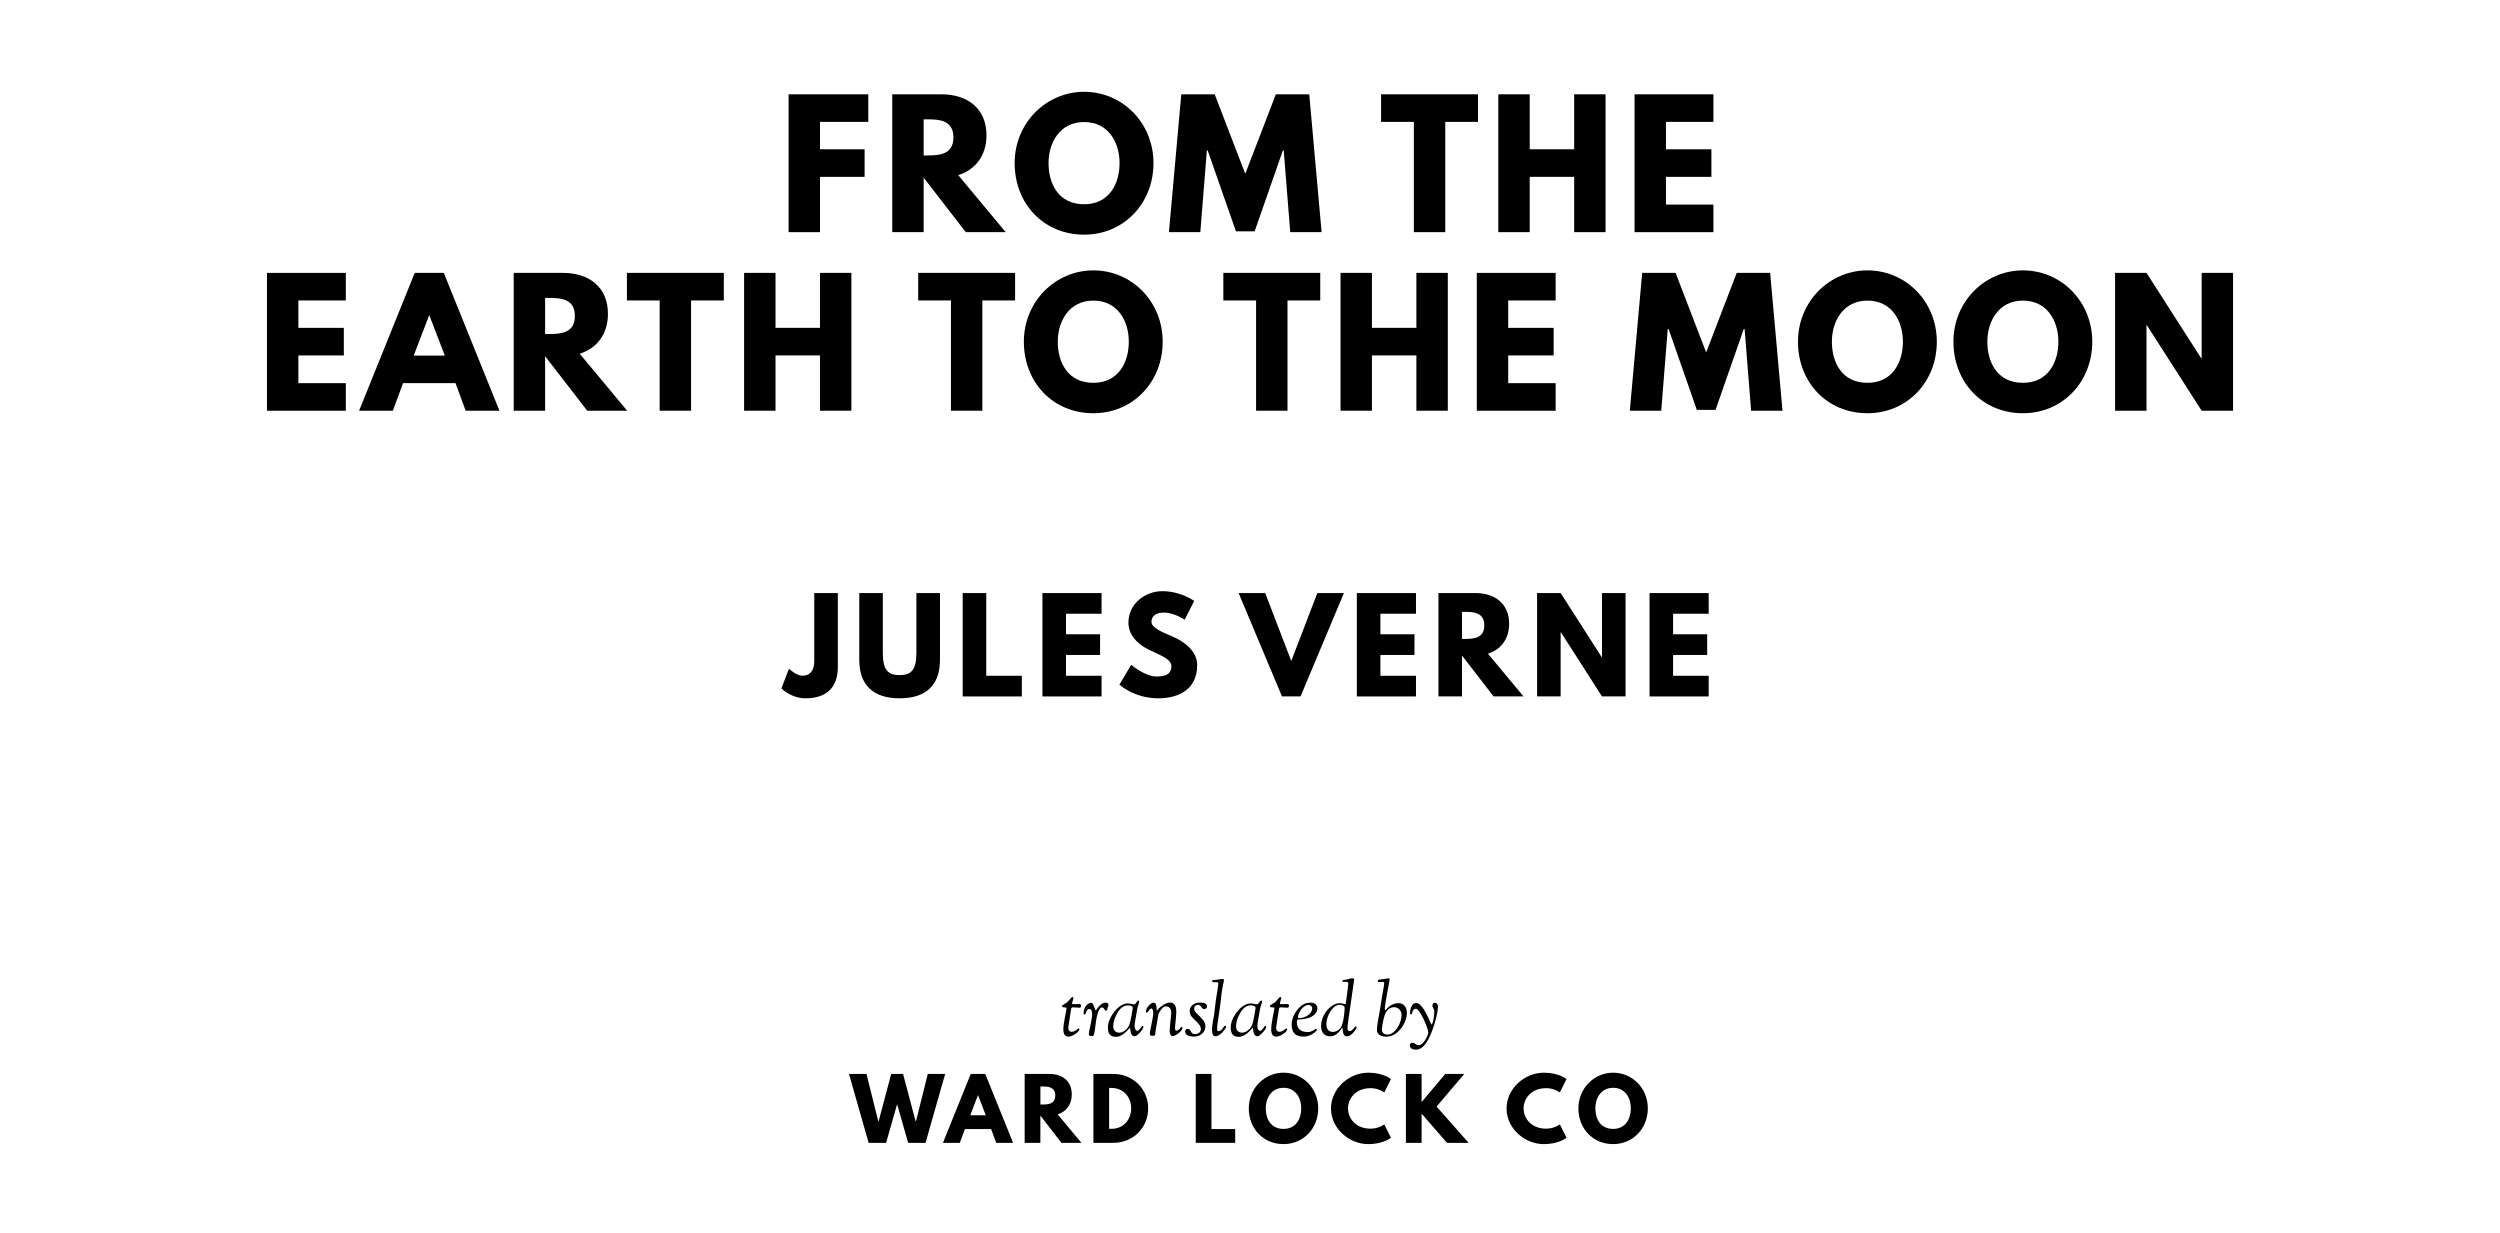
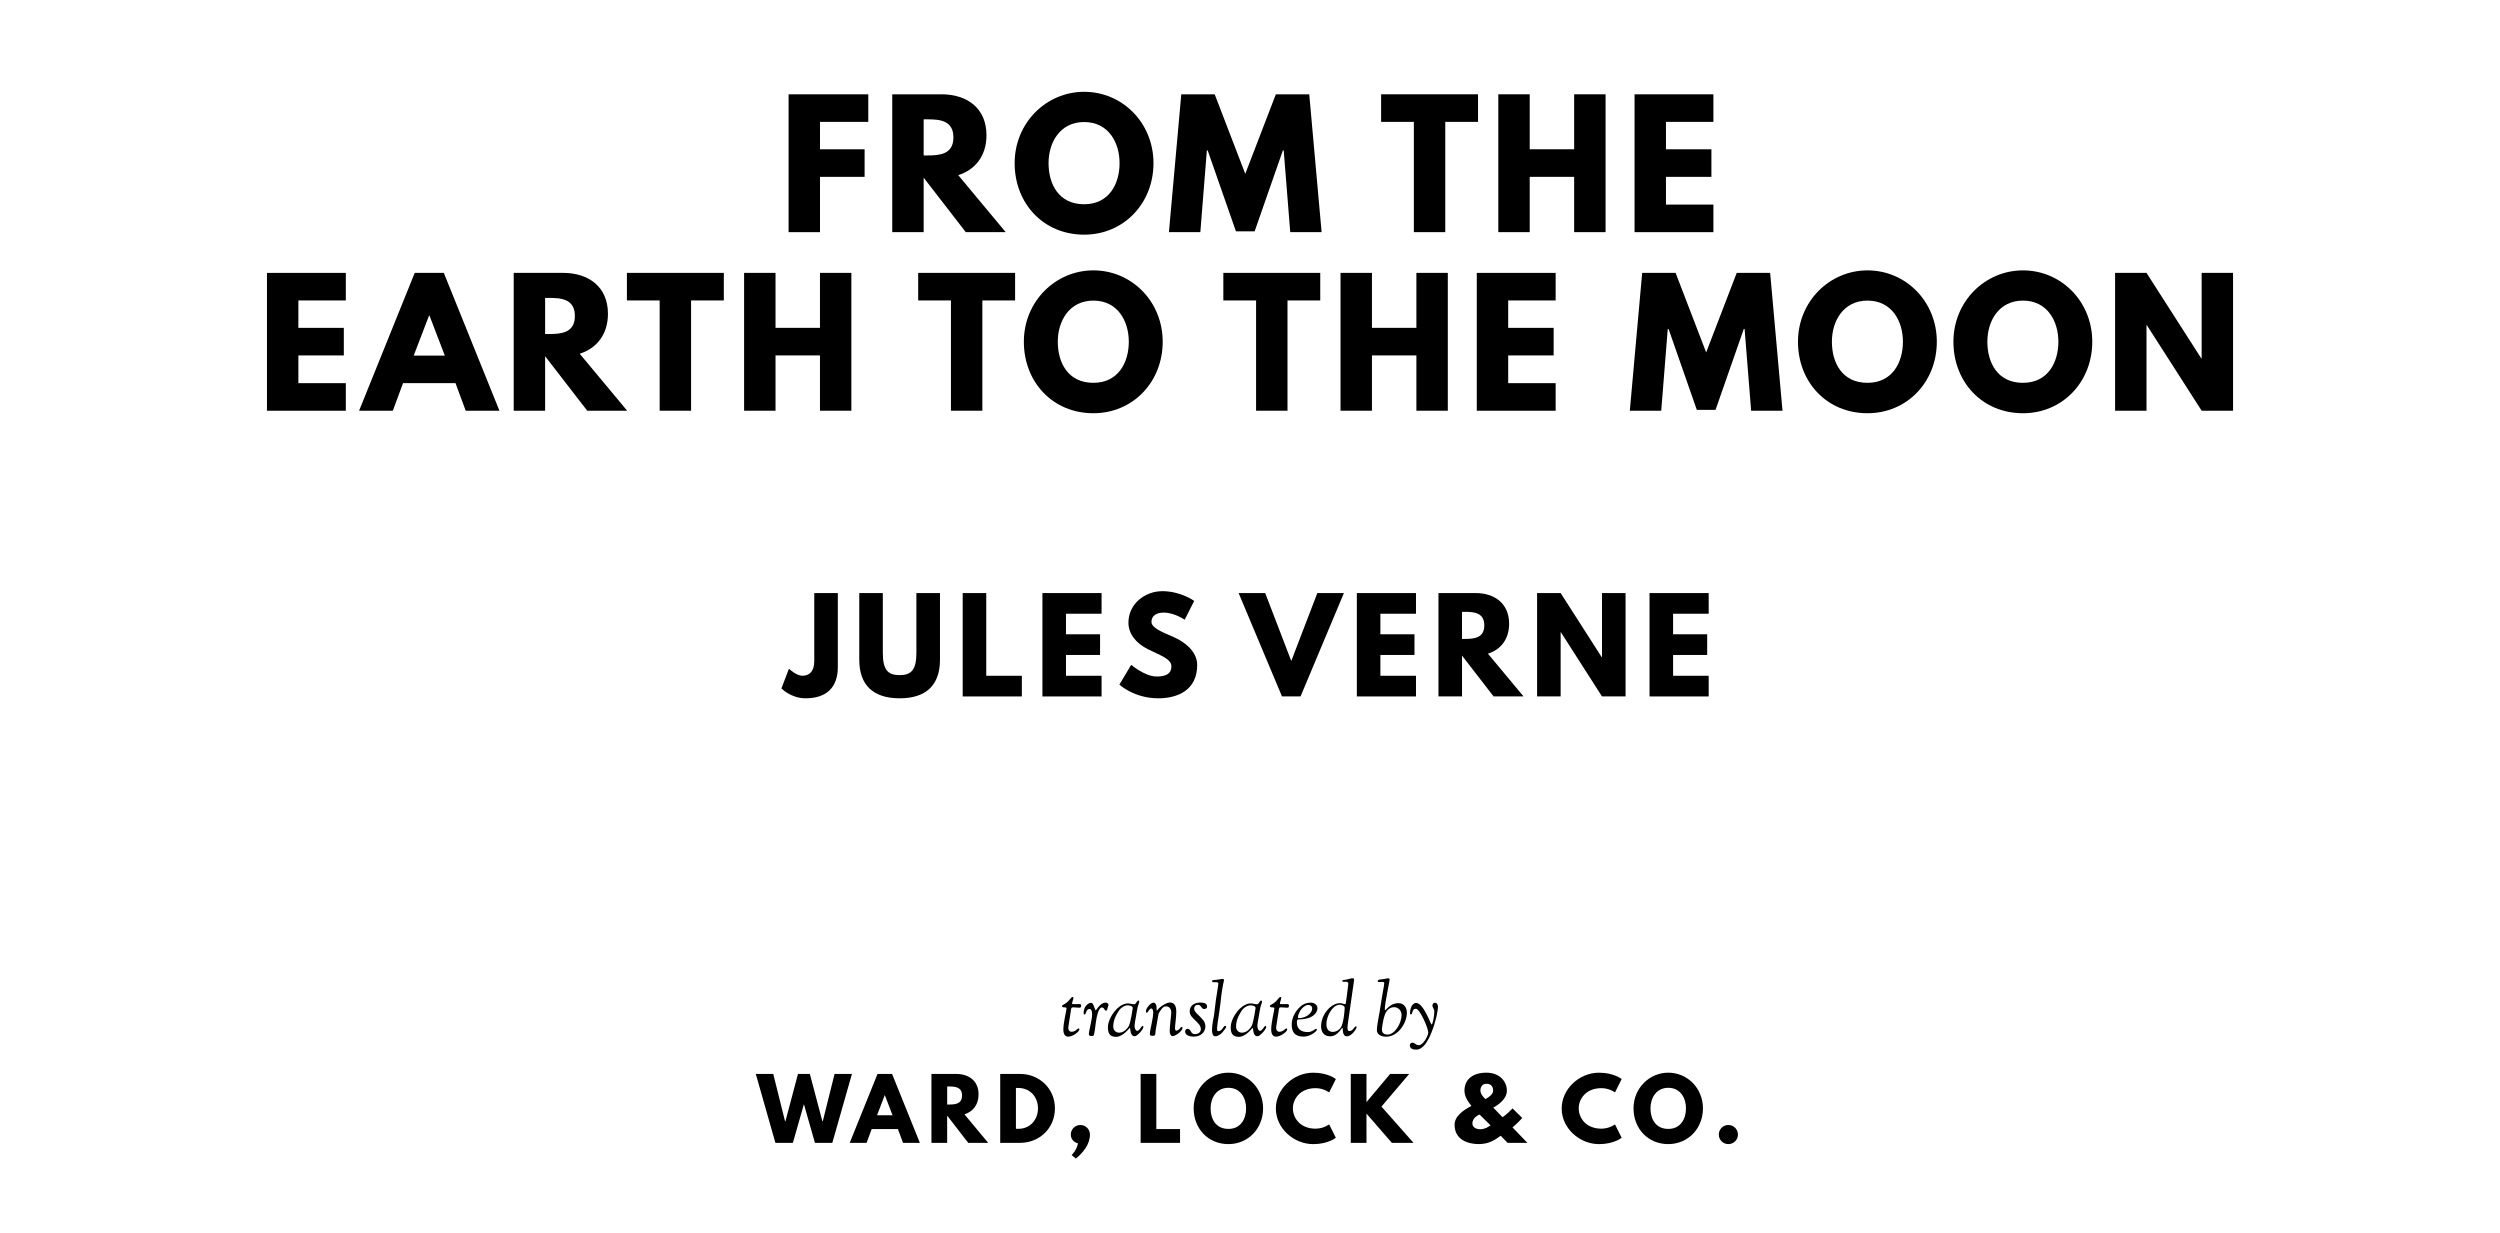
<svg xmlns="http://www.w3.org/2000/svg" version="1.1" viewBox="0 0 1400 690">
  <g aria-label="FROM THE">
    <path d="M486.24,52.81l0.00,15.44l-27.04,0.00l0.00,15.35l24.98,0.00l0.00,15.44l-24.98,0.00l0.00,30.97l-17.59,0.00l0.00-77.19l44.63,0.00z" />
    <path d="M499.66,52.81l27.60,0.00c14.32,0.00,25.17,7.77,25.17,22.92c0.00,11.60-6.36,19.37-15.81,22.36l26.57,31.91l-22.36,0.00l-23.58-30.50l0.00,30.50l-17.59,0.00l0.00-77.19z  M517.25,87.05l2.06,0.00c6.64,0.00,14.60-0.47,14.60-10.11s-7.95-10.11-14.60-10.11l-2.06,0.00l0.00,20.21z" />
    <path d="M568.20,91.36c0.00-22.55,17.68-39.95,38.92-39.95c21.43,0.00,38.83,17.40,38.83,39.95s-16.65,40.05-38.83,40.05c-22.83,0.00-38.92-17.50-38.92-40.05z  M587.19,91.36c0.00,11.51,5.52,23.02,19.93,23.02c14.04,0.00,19.84-11.51,19.84-23.02s-6.18-23.02-19.84-23.02c-13.57,0.00-19.93,11.51-19.93,23.02z" />
    <path d="M722.53,130.00l-3.65-45.75l-0.47,0.00l-15.81,45.29l-10.48,0.00l-15.81-45.29l-0.47,0.00l-3.65,45.75l-17.59,0.00l6.92-77.19l18.71,0.00l17.12,44.54l17.12-44.54l18.71,0.00l6.92,77.19l-17.59,0.00z" />
    <path d="M773.42,68.25l0.00-15.44l54.27,0.00l0.00,15.44l-18.34,0.00l0.00,61.75l-17.59,0.00l0.00-61.75l-18.34,0.00z" />
    <path d="M856.64,99.03l0.00,30.97l-17.59,0.00l0.00-77.19l17.59,0.00l0.00,30.78l24.89,0.00l0.00-30.78l17.59,0.00l0.00,77.19l-17.59,0.00l0.00-30.97l-24.89,0.00z" />
    <path d="M959.51,52.81l0.00,15.44l-26.57,0.00l0.00,15.35l25.45,0.00l0.00,15.44l-25.45,0.00l0.00,15.53l26.57,0.00l0.00,15.44l-44.16,0.00l0.00-77.19l44.16,0.00z" />
  </g>
  <g aria-label="EARTH TO THE MOON">
    <path d="M193.66,152.81l0.00,15.44l-26.57,0.00l0.00,15.35l25.45,0.00l0.00,15.44l-25.45,0.00l0.00,15.53l26.57,0.00l0.00,15.44l-44.16,0.00l0.00-77.19l44.16,0.00z" />
    <path d="M248.53,152.81l31.16,77.19l-18.90,0.00l-5.71-15.44l-29.38,0.00l-5.71,15.44l-18.90,0.00l31.16-77.19l16.28,0.00z  M249.09,199.12l-8.61-22.46l-0.19,0.00l-8.61,22.46l17.40,0.00z" />
    <path d="M287.68,152.81l27.60,0.00c14.32,0.00,25.17,7.77,25.17,22.92c0.00,11.60-6.36,19.37-15.81,22.36l26.57,31.91l-22.36,0.00l-23.58-30.50l0.00,30.50l-17.59,0.00l0.00-77.19z  M305.27,187.05l2.06,0.00c6.64,0.00,14.60-0.47,14.60-10.11s-7.95-10.11-14.60-10.11l-2.06,0.00l0.00,20.21z" />
    <path d="M351.07,168.25l0.00-15.44l54.27,0.00l0.00,15.44l-18.34,0.00l0.00,61.75l-17.59,0.00l0.00-61.75l-18.34,0.00z" />
    <path d="M434.29,199.03l0.00,30.97l-17.59,0.00l0.00-77.19l17.59,0.00l0.00,30.78l24.89,0.00l0.00-30.78l17.59,0.00l0.00,77.19l-17.59,0.00l0.00-30.97l-24.89,0.00z" />
    <path d="M514.19,168.25l0.00-15.44l54.27,0.00l0.00,15.44l-18.34,0.00l0.00,61.75l-17.59,0.00l0.00-61.75l-18.34,0.00z" />
    <path d="M573.36,191.36c0.00-22.55,17.68-39.95,38.92-39.95c21.43,0.00,38.83,17.40,38.83,39.95s-16.65,40.05-38.83,40.05c-22.83,0.00-38.92-17.50-38.92-40.05z  M592.36,191.36c0.00,11.51,5.52,23.02,19.93,23.02c14.04,0.00,19.84-11.51,19.84-23.02s-6.18-23.02-19.84-23.02c-13.57,0.00-19.93,11.51-19.93,23.02z" />
    <path d="M685.07,168.25l0.00-15.44l54.27,0.00l0.00,15.44l-18.34,0.00l0.00,61.75l-17.59,0.00l0.00-61.75l-18.34,0.00z" />
    <path d="M768.29,199.03l0.00,30.97l-17.59,0.00l0.00-77.19l17.59,0.00l0.00,30.78l24.89,0.00l0.00-30.78l17.59,0.00l0.00,77.19l-17.59,0.00l0.00-30.97l-24.89,0.00z" />
    <path d="M871.16,152.81l0.00,15.44l-26.57,0.00l0.00,15.35l25.45,0.00l0.00,15.44l-25.45,0.00l0.00,15.53l26.57,0.00l0.00,15.44l-44.16,0.00l0.00-77.19l44.16,0.00z" />
    <path d="M980.63,230.00l-3.65-45.75l-0.47,0.00l-15.81,45.29l-10.48,0.00l-15.81-45.29l-0.47,0.00l-3.65,45.75l-17.59,0.00l6.92-77.19l18.71,0.00l17.12,44.54l17.12-44.54l18.71,0.00l6.92,77.19l-17.59,0.00z" />
    <path d="M1006.87,191.36c0.00-22.55,17.68-39.95,38.92-39.95c21.43,0.00,38.83,17.40,38.83,39.95s-16.65,40.05-38.83,40.05c-22.83,0.00-38.92-17.50-38.92-40.05z  M1025.86,191.36c0.00,11.51,5.52,23.02,19.93,23.02c14.04,0.00,19.84-11.51,19.84-23.02s-6.18-23.02-19.84-23.02c-13.57,0.00-19.93,11.51-19.93,23.02z" />
    <path d="M1093.92,191.36c0.00-22.55,17.68-39.95,38.92-39.95c21.43,0.00,38.83,17.40,38.83,39.95s-16.65,40.05-38.83,40.05c-22.83,0.00-38.92-17.50-38.92-40.05z  M1112.92,191.36c0.00,11.51,5.52,23.02,19.93,23.02c14.04,0.00,19.84-11.51,19.84-23.02s-6.18-23.02-19.84-23.02c-13.57,0.00-19.93,11.51-19.93,23.02z" />
    <path d="M1202.04,182.09l0.00,47.91l-17.59,0.00l0.00-77.19l17.59,0.00l30.69,47.91l0.19,0.00l0.00-47.91l17.59,0.00l0.00,77.19l-17.59,0.00l-30.69-47.91l-0.19,0.00z" />
  </g>
  <g aria-label="JULES VERNE">
    <path d="M469.18,332.11l0.00,41.54c0.00,11.37-6.46,17.40-18.04,17.40c-8.28,0.00-13.54-5.54-13.54-5.54l4.21-11.02s4.14,3.93,7.51,3.93c3.79,0.00,6.67-2.32,6.67-8.14l0.00-38.18l13.19,0.00z" />
    <path d="M526.39,332.11l0.00,37.33c0.00,14.32-7.86,21.61-22.60,21.61s-22.60-7.30-22.60-21.61l0.00-37.33l13.19,0.00l0.00,33.47c0.00,9.68,2.95,12.49,9.40,12.49s9.40-2.81,9.40-12.49l0.00-33.47l13.19,0.00z" />
    <path d="M552.30,332.11l0.00,46.32l19.93,0.00l0.00,11.58l-33.12,0.00l0.00-57.89l13.19,0.00z" />
    <path d="M616.88,332.11l0.00,11.58l-19.93,0.00l0.00,11.51l19.09,0.00l0.00,11.58l-19.09,0.00l0.00,11.65l19.93,0.00l0.00,11.58l-33.12,0.00l0.00-57.89l33.12,0.00z" />
    <path d="M650.79,331.05c10.53,0.00,17.96,5.47,17.96,5.47l-5.33,10.53s-5.75-4.00-11.72-4.00c-4.49,0.00-6.88,2.04-6.88,5.19c0.00,3.23,5.47,5.54,12.07,8.35c6.46,2.74,13.54,8.21,13.54,15.79c0.00,13.82-10.53,18.67-21.82,18.67c-13.54,0.00-21.75-7.65-21.75-7.65l6.60-11.09s7.72,6.53,14.18,6.53c2.88,0.00,8.35-0.28,8.35-5.68c0.00-4.21-6.18-6.11-13.05-9.54c-6.95-3.44-11.02-8.84-11.02-14.88c0.00-10.81,9.54-17.68,18.88-17.68z" />
    <path d="M717.91,390.00l-24.28-57.89l14.88,0.00l14.60,38.04l14.60-38.04l14.88,0.00l-24.28,57.89l-10.39,0.00z" />
    <path d="M792.95,332.11l0.00,11.58l-19.93,0.00l0.00,11.51l19.09,0.00l0.00,11.58l-19.09,0.00l0.00,11.65l19.93,0.00l0.00,11.58l-33.12,0.00l0.00-57.89l33.12,0.00z" />
    <path d="M805.53,332.11l20.70,0.00c10.74,0.00,18.88,5.82,18.88,17.19c0.00,8.70-4.77,14.53-11.86,16.77l19.93,23.93l-16.77,0.00l-17.68-22.88l0.00,22.88l-13.19,0.00l0.00-57.89z  M818.72,357.79l1.54,0.00c4.98,0.00,10.95-0.35,10.95-7.58s-5.96-7.58-10.95-7.58l-1.54,0.00l0.00,15.16z" />
    <path d="M873.96,354.07l0.00,35.93l-13.19,0.00l0.00-57.89l13.19,0.00l23.02,35.93l0.14,0.00l0.00-35.93l13.19,0.00l0.00,57.89l-13.19,0.00l-23.02-35.93l-0.14,0.00z" />
    <path d="M956.86,332.11l0.00,11.58l-19.93,0.00l0.00,11.51l19.09,0.00l0.00,11.58l-19.09,0.00l0.00,11.65l19.93,0.00l0.00,11.58l-33.12,0.00l0.00-57.89l33.12,0.00z" />
  </g>
  <g aria-label="translated by">
    <path d="M594.73,563.42c0.00-0.85,1.62-0.81,3.49-2.76c1.70-1.79,1.79-2.34,2.47-2.34c0.21,0.00,0.43,0.13,0.43,0.51c0.00,0.55-0.77,2.55-0.77,3.19c0.00,0.26,0.09,0.30,1.49,0.30c1.66,0.00,2.00-0.04,2.47-0.04c0.89,0.00,1.11,0.30,1.11,0.81c0.00,0.98-0.26,1.23-1.02,1.23c-0.68,0.00-2.51-0.21-3.44-0.21c-1.23,0.00-1.11,0.77-1.36,2.51c-0.38,2.64-1.36,8.16-1.36,8.84c0.00,2.25,1.57,2.34,1.74,2.34c2.34,0.00,3.32-1.87,4.00-1.87c0.13,0.00,0.47,0.00,0.47,0.60c0.00,1.11-3.61,4.00-6.25,4.00c-1.15,0.00-2.72-0.68-2.72-4.00c0.00-3.91,1.79-10.80,1.79-11.94c0.00-0.89-2.51,0.04-2.51-1.15z" />
    <path d="M606.84,567.42c0.00-4.85,3.61-5.87,4.00-5.87c0.89,0.00,1.32,0.81,1.57,1.49c1.06,2.76,1.11,2.81,1.19,2.81c0.30,0.00,2.42-4.38,5.57-4.38c1.11,0.00,1.57,0.72,1.57,1.32c0.00,0.55-0.34,1.11-0.47,1.57c-0.09,0.30-0.17,1.62-0.94,1.62c-0.94,0.00-0.77-1.79-2.30-1.79c-1.91,0.00-2.98,5.57-3.19,7.35l-0.21,1.40c-0.94,7.23-0.85,7.23-2.38,7.23l-0.21,0.00c-0.43,0.00-1.28-0.09-1.28-1.11c0.00-1.70,1.83-7.95,1.83-11.14c0.00-2.13-0.68-2.89-1.45-2.89c-1.74,0.00-2.08,2.55-2.34,2.85c-0.13,0.13-0.26,0.26-0.47,0.26c-0.17,0.00-0.51-0.13-0.51-0.72z" />
    <path d="M620.45,575.15c0.00-2.38,1.06-4.80,2.38-6.93c1.53-2.42,3.49-4.46,5.74-5.53c1.15-0.55,2.00-0.77,3.10-0.77c1.32,0.00,2.21,0.47,3.61,0.47c0.85,0.00,1.36-2.08,2.21-2.08c0.26,0.00,0.47,0.17,0.47,0.64c0.00,0.68-0.55,1.70-0.85,2.93c-0.38,1.57-0.64,3.53-0.98,5.44c-0.34,1.87-0.77,3.83-0.77,5.44c0.00,1.11,0.64,2.51,1.45,2.51c1.40,0.00,2.30-2.76,3.10-2.76c0.34,0.00,0.38,0.30,0.38,0.47c0.00,0.43-0.21,1.06-0.77,1.83c-1.06,1.53-2.98,3.49-4.12,3.49c-2.72,0.00-2.34-4.76-2.64-4.76c-0.21,0.00-3.74,5.10-7.78,5.10s-4.55-2.72-4.55-5.48z  M623.42,574.90c0.00,2.13,1.53,3.40,3.32,3.40c3.06,0.00,5.06-3.06,5.44-3.83c1.02-2.04,2.17-9.86,2.17-9.99c0.00-1.19-1.91-1.49-2.81-1.49c-1.74,0.00-4.00,1.28-5.27,3.44c-1.23,2.04-2.25,3.95-2.64,6.16c-0.13,0.77-0.21,1.53-0.21,2.30z" />
    <path d="M641.70,566.35c0.00-1.66,2.55-4.85,4.17-4.85c2.47,0.00,1.57,4.46,1.96,4.46c0.26,0.00,0.55-0.94,2.13-2.13c1.15-0.89,3.40-2.42,5.19-2.42c2.98,0.00,3.57,2.64,3.57,5.31c0.00,2.98-0.72,7.48-0.72,8.93c0.00,1.19,0.34,1.53,0.81,1.53c0.72,0.00,1.70-0.94,1.70-0.94c0.51-0.64,0.68-1.15,1.32-1.15c0.30,0.00,0.38,0.26,0.38,0.51c0.00,1.66-3.74,4.63-5.61,4.63c-0.85,0.00-1.57-1.19-1.57-2.68c0.00-3.23,0.89-8.93,0.89-10.50c0.00-0.68-0.21-3.49-2.98-3.49c-0.98,0.00-1.79,0.47-2.76,1.87c-1.83,2.59-1.32,2.21-2.34,7.69c-1.06,5.74-0.77,5.23-0.85,5.82c-0.13,0.94-0.47,1.11-1.57,1.11c-1.15,0.00-1.49-0.09-1.49-1.32c0.00-1.79,1.87-8.37,1.87-11.65c0.00-1.49-0.55-2.34-0.98-2.34c-1.32,0.00-1.79,2.38-2.72,2.38c-0.30,0.00-0.38-0.34-0.38-0.81z" />
    <path d="M663.68,577.70c0.00-1.32,0.85-1.53,1.36-1.53c2.17,0.00,1.45,2.93,4.04,2.93c3.10,0.00,3.40-2.21,3.40-2.72c0.00-2.00-1.40-3.23-2.93-4.76c-1.70-1.74-3.32-2.85-3.32-5.40c0.00-2.85,2.47-4.80,5.78-4.80c2.30,0.00,3.95,0.55,3.95,2.21c0.00,1.32-1.40,1.45-1.62,1.45c-1.53,0.00-1.70-2.38-3.36-2.38c-1.62,0.00-2.25,0.98-2.25,2.25c0.00,1.62,2.34,3.36,3.36,4.46c1.32,1.49,2.93,2.68,2.93,5.53c0.00,1.53-1.19,5.57-6.63,5.57c-1.66,0.00-4.72-0.55-4.72-2.81z" />
    <path d="M678.72,576.34c0.00-2.42,1.11-7.44,1.19-8.12c0.38-2.68,0.60-5.70,1.02-8.42c0.72-4.59,1.36-8.42,1.36-8.93s-0.43-0.85-1.06-0.85s-0.72,0.04-1.23,0.04c-0.85,0.00-1.23-0.13-1.23-0.60c0.00-0.21,0.09-0.55,0.64-0.60c3.10-0.21,4.04-0.64,5.14-0.64c0.68,0.00,0.89,0.26,0.89,0.68c0.00,0.60-0.30,1.15-0.43,1.96c-1.57,8.25-0.85,6.67-2.21,15.81c-0.72,5.02-1.23,7.69-1.23,9.14s0.13,1.66,0.68,1.66c2.34,0.00,2.76-3.02,3.87-3.02c0.30,0.00,0.51,0.26,0.51,0.68s-1.11,1.87-2.13,3.06c-1.11,1.28-2.89,2.13-3.70,2.13c-0.85,0.00-2.08,0.00-2.08-4.00z" />
    <path d="M689.22,575.15c0.00-2.38,1.06-4.80,2.38-6.93c1.53-2.42,3.49-4.46,5.74-5.53c1.15-0.55,2.00-0.77,3.10-0.77c1.32,0.00,2.21,0.47,3.61,0.47c0.85,0.00,1.36-2.08,2.21-2.08c0.26,0.00,0.47,0.17,0.47,0.64c0.00,0.68-0.55,1.70-0.85,2.93c-0.38,1.57-0.64,3.53-0.98,5.44c-0.34,1.87-0.77,3.83-0.77,5.44c0.00,1.11,0.64,2.51,1.45,2.51c1.40,0.00,2.30-2.76,3.10-2.76c0.34,0.00,0.38,0.30,0.38,0.47c0.00,0.43-0.21,1.06-0.77,1.83c-1.06,1.53-2.98,3.49-4.12,3.49c-2.72,0.00-2.34-4.76-2.64-4.76c-0.21,0.00-3.74,5.10-7.78,5.10s-4.55-2.72-4.55-5.48z  M692.20,574.90c0.00,2.13,1.53,3.40,3.32,3.40c3.06,0.00,5.06-3.06,5.44-3.83c1.02-2.04,2.17-9.86,2.17-9.99c0.00-1.19-1.91-1.49-2.81-1.49c-1.74,0.00-4.00,1.28-5.27,3.44c-1.23,2.04-2.25,3.95-2.64,6.16c-0.13,0.77-0.21,1.53-0.21,2.30z" />
    <path d="M711.12,563.42c0.00-0.85,1.62-0.81,3.49-2.76c1.70-1.79,1.79-2.34,2.47-2.34c0.21,0.00,0.43,0.13,0.43,0.51c0.00,0.55-0.77,2.55-0.77,3.19c0.00,0.26,0.09,0.30,1.49,0.30c1.66,0.00,2.00-0.04,2.47-0.04c0.89,0.00,1.11,0.30,1.11,0.81c0.00,0.98-0.26,1.23-1.02,1.23c-0.68,0.00-2.51-0.21-3.44-0.21c-1.23,0.00-1.11,0.77-1.36,2.51c-0.38,2.64-1.36,8.16-1.36,8.84c0.00,2.25,1.57,2.34,1.74,2.34c2.34,0.00,3.32-1.87,4.00-1.87c0.13,0.00,0.47,0.00,0.47,0.60c0.00,1.11-3.61,4.00-6.25,4.00c-1.15,0.00-2.72-0.68-2.72-4.00c0.00-3.91,1.79-10.80,1.79-11.94c0.00-0.89-2.51,0.04-2.51-1.15z" />
    <path d="M723.36,573.75c0.00-3.66,1.87-7.31,4.80-10.03c1.57-1.49,3.53-2.25,5.91-2.25c2.00,0.00,3.70,1.28,3.70,3.15c0.00,3.06-3.32,4.80-4.12,5.14c-0.38,0.17-2.68,1.11-6.67,1.15c-0.60,0.00-0.72,0.64-0.72,1.74c0.00,3.19,1.91,5.31,6.12,5.31c2.42,0.00,4.12-1.83,4.59-1.83c0.34,0.00,0.51,0.17,0.51,0.43c0.00,0.98-3.70,3.95-7.40,3.95c-5.40,0.00-6.72-2.98-6.72-6.76z  M726.84,569.33c0.00,0.30,0.09,0.85,0.38,0.85c4.12,0.00,7.61-2.76,7.61-5.44c0.00-1.62-1.53-2.00-2.25-2.00c-1.06,0.00-2.38,0.85-3.49,2.00c-1.28,1.32-2.25,4.04-2.25,4.59z" />
    <path d="M739.81,574.69c0.00-6.59,5.53-12.92,10.58-12.92c1.11,0.00,1.96,0.55,3.15,0.55c0.13,0.00,1.53-11.18,1.53-11.48c0.00-0.64-0.60-1.06-1.23-1.06c-0.47,0.00-1.45,0.04-1.49,0.04c-0.43,0.00-0.68-0.17-0.68-0.47c0.00-0.72,1.49-0.55,2.68-0.85c2.38-0.60,2.13-0.68,3.27-0.68c0.38,0.00,0.68,0.34,0.68,0.72c0.00,1.11-0.43,2.47-2.81,19.85c-0.47,3.23-0.89,5.91-0.89,7.18c0.00,0.94,0.13,1.83,1.11,1.83c1.87,0.00,2.85-2.64,3.53-2.64c0.34,0.00,0.47,0.21,0.47,0.38c0.00,0.89-2.68,5.19-5.44,5.19c-2.98,0.00-2.00-4.76-2.59-4.76c-0.38,0.00-2.55,4.76-6.76,4.76c-3.61,0.00-5.10-2.47-5.10-5.65z  M742.78,573.50c0.00,2.47,1.02,4.38,3.61,4.38c1.53,0.00,3.19-0.81,4.29-2.21c1.70-2.13,2.34-9.61,2.34-11.31c0.00-1.15-1.70-1.70-2.85-1.70c-3.91,0.00-7.40,6.38-7.40,10.84z" />
    <path d="M771.05,576.98c0.00-2.72,0.98-7.14,1.57-10.58c0.77-4.42,1.28-8.54,1.91-11.69c0.38-1.83,0.64-3.32,0.64-4.34c0.00-0.21-0.21-0.51-1.06-0.51c-0.64,0.00-1.11,0.09-1.74,0.09c-0.47,0.00-0.81,0.00-0.81-0.60c0.00-0.85,1.19-0.81,3.15-1.06c1.66-0.21,2.42-0.47,2.68-0.47c0.47,0.00,0.81,0.30,0.81,0.77c0.00,0.77-2.72,13.43-2.72,16.49c0.00,0.30,0.13,0.64,0.21,0.64c0.60,0.00,2.59-3.95,7.48-3.95c3.19,0.00,4.68,2.64,4.68,5.40c0.00,5.78-5.02,13.39-11.60,13.39c-2.51,0.00-5.19-1.11-5.19-3.57z  M773.86,576.47c0.00,1.45,0.64,2.89,3.27,2.89c3.83,0.00,7.74-6.12,7.74-11.01c0.00-2.38-1.83-4.34-4.17-4.34c-1.02,0.00-3.78,0.43-5.14,4.12c-1.23,3.36-1.70,7.91-1.70,8.33z" />
    <path d="M789.50,585.31c0.00-0.72,0.64-1.40,1.36-1.40c1.70,0.00,1.74,1.40,3.70,1.40c2.47,0.00,5.27-5.44,5.27-7.06c0.00-2.38-4.68-13.35-6.93-13.35c-2.47,0.00-1.57,3.19-2.85,3.19c-0.26,0.00-0.43-0.21-0.43-0.94c0.00-1.79,0.85-5.48,3.44-5.48c4.12,0.00,8.16,12.07,8.63,12.07c0.60,0.00,1.53-4.55,1.53-7.40c0.00-1.23-1.06-2.08-1.06-3.23c0.00-0.77,0.43-1.57,1.45-1.57c0.94,0.00,1.66,0.94,1.66,2.25c0.00,1.91-1.02,7.78-3.53,14.11c-2.00,5.06-4.72,9.90-8.71,9.90c-1.83,0.00-3.53-0.55-3.53-2.51z" />
  </g>
-   <g aria-label="WARD LOCK CO">
-     <path d="M508.57,640.00l-6.18-21.66l-6.18,21.66l-9.78,0.00l-10.99-38.60l9.78,0.00l6.60,26.48l0.23,0.00l7.02-26.48l6.64,0.00l7.02,26.48l0.23,0.00l6.60-26.48l9.73,0.00l-10.99,38.60l-9.73,0.00z" />
-     <path d="M551.75,601.40l15.58,38.60l-9.45,0.00l-2.85-7.72l-14.69,0.00l-2.85,7.72l-9.45,0.00l15.58-38.60l8.14,0.00z  M552.03,624.56l-4.30-11.23l-0.09,0.00l-4.30,11.23l8.70,0.00z" />
-     <path d="M573.82,601.40l13.80,0.00c7.16,0.00,12.58,3.88,12.58,11.46c0.00,5.80-3.18,9.68-7.91,11.18l13.29,15.95l-11.18,0.00l-11.79-15.25l0.00,15.25l-8.80,0.00l0.00-38.60z  M582.62,618.53l1.03,0.00c3.32,0.00,7.30-0.23,7.30-5.05s-3.98-5.05-7.30-5.05l-1.03,0.00l0.00,10.11z" />
-     <path d="M612.32,601.40l11.18,0.00c10.57,0.00,19.46,8.05,19.46,19.27c0.00,11.27-8.84,19.32-19.46,19.32l-11.18,0.00l0.00-38.60z  M621.11,632.14l1.36,0.00c6.50,0.00,10.95-4.96,10.99-11.42c0.00-6.46-4.44-11.46-10.99-11.46l-1.36,0.00l0.00,22.88z" />
-     <path d="M678.41,601.40l0.00,30.88l13.29,0.00l0.00,7.72l-22.08,0.00l0.00-38.60l8.80,0.00z" />
-     <path d="M699.32,620.68c0.00-11.27,8.84-19.98,19.46-19.98c10.71,0.00,19.42,8.70,19.42,19.98s-8.33,20.02-19.42,20.02c-11.42,0.00-19.46-8.75-19.46-20.02z  M708.82,620.68c0.00,5.75,2.76,11.51,9.96,11.51c7.02,0.00,9.92-5.75,9.92-11.51s-3.09-11.51-9.92-11.51c-6.78,0.00-9.96,5.75-9.96,11.51z" />
-     <path d="M767.62,632.05c4.49,0.00,7.58-2.39,7.58-2.39l3.74,7.49s-4.30,3.56-12.68,3.56c-10.90,0.00-20.91-8.89-20.91-19.93c0.00-11.09,9.96-20.07,20.91-20.07c8.37,0.00,12.68,3.56,12.68,3.56l-3.74,7.49s-3.09-2.39-7.58-2.39c-8.84,0.00-12.73,6.18-12.73,11.32c0.00,5.19,3.88,11.37,12.73,11.37z" />
-     <path d="M822.44,640.00l-12.12,0.00l-14.22-16.37l0.00,16.37l-8.80,0.00l0.00-38.60l8.80,0.00l0.00,15.77l13.24-15.77l10.67,0.00l-15.53,18.29z" />
-     <path d="M865.94,632.05c4.49,0.00,7.58-2.39,7.58-2.39l3.74,7.49s-4.30,3.56-12.68,3.56c-10.90,0.00-20.91-8.89-20.91-19.93c0.00-11.09,9.96-20.07,20.91-20.07c8.37,0.00,12.68,3.56,12.68,3.56l-3.74,7.49s-3.09-2.39-7.58-2.39c-8.84,0.00-12.73,6.18-12.73,11.32c0.00,5.19,3.88,11.37,12.73,11.37z" />
-     <path d="M883.90,620.68c0.00-11.27,8.84-19.98,19.46-19.98c10.71,0.00,19.42,8.70,19.42,19.98s-8.33,20.02-19.42,20.02c-11.42,0.00-19.46-8.75-19.46-20.02z  M893.39,620.68c0.00,5.75,2.76,11.51,9.96,11.51c7.02,0.00,9.92-5.75,9.92-11.51s-3.09-11.51-9.92-11.51c-6.78,0.00-9.96,5.75-9.96,11.51z" />
+   <g aria-label="WARD, LOCK &amp; CO.">
+     <path d="M456.37,640.00l-6.18-21.66l-6.18,21.66l-9.78,0.00l-10.99-38.60l9.78,0.00l6.60,26.48l0.23,0.00l7.02-26.48l6.64,0.00l7.02,26.48l0.23,0.00l6.60-26.48l9.73,0.00l-10.99,38.60l-9.73,0.00z" />
+     <path d="M499.55,601.40l15.58,38.60l-9.45,0.00l-2.85-7.72l-14.69,0.00l-2.85,7.72l-9.45,0.00l15.58-38.60l8.14,0.00z  M499.83,624.56l-4.30-11.23l-0.09,0.00l-4.30,11.23l8.70,0.00z" />
+     <path d="M521.62,601.40l13.80,0.00c7.16,0.00,12.58,3.88,12.58,11.46c0.00,5.80-3.18,9.68-7.91,11.18l13.29,15.95l-11.18,0.00l-11.79-15.25l0.00,15.25l-8.80,0.00l0.00-38.60z  M530.42,618.53l1.03,0.00c3.32,0.00,7.30-0.23,7.30-5.05s-3.98-5.05-7.30-5.05l-1.03,0.00l0.00,10.11z" />
+     <path d="M560.12,601.40l11.18,0.00c10.57,0.00,19.46,8.05,19.46,19.27c0.00,11.27-8.84,19.32-19.46,19.32l-11.18,0.00l0.00-38.60z  M568.92,632.14l1.36,0.00c6.50,0.00,10.95-4.96,10.99-11.42c0.00-6.46-4.44-11.46-10.99-11.46l-1.36,0.00l0.00,22.88z" />
+     <path d="M604.98,629.99c2.99,0.00,5.38,2.39,5.38,5.38c0.00,5.66-4.02,10.25-7.86,13.43l-2.39-1.96s2.81-2.67,3.56-6.55c-2.29-0.56-4.02-2.43-4.02-4.91c0.00-2.99,2.39-5.38,5.33-5.38z" />
+     <path d="M647.54,601.40l0.00,30.88l13.29,0.00l0.00,7.72l-22.08,0.00l0.00-38.60l8.80,0.00z" />
+     <path d="M668.45,620.68c0.00-11.27,8.84-19.98,19.46-19.98c10.71,0.00,19.42,8.70,19.42,19.98s-8.33,20.02-19.42,20.02c-11.42,0.00-19.46-8.75-19.46-20.02z  M677.94,620.68c0.00,5.75,2.76,11.51,9.96,11.51c7.02,0.00,9.92-5.75,9.92-11.51s-3.09-11.51-9.92-11.51c-6.78,0.00-9.96,5.75-9.96,11.51z" />
+     <path d="M736.75,632.05c4.49,0.00,7.58-2.39,7.58-2.39l3.74,7.49s-4.30,3.56-12.68,3.56c-10.90,0.00-20.91-8.89-20.91-19.93c0.00-11.09,9.96-20.07,20.91-20.07c8.37,0.00,12.68,3.56,12.68,3.56l-3.74,7.49s-3.09-2.39-7.58-2.39c-8.84,0.00-12.73,6.18-12.73,11.32c0.00,5.19,3.88,11.37,12.73,11.37z" />
+     <path d="M791.57,640.00l-12.12,0.00l-14.22-16.37l0.00,16.37l-8.80,0.00l0.00-38.60l8.80,0.00l0.00,15.77l13.24-15.77l10.67,0.00l-15.53,18.29z" />
+     <path d="M814.58,629.85c0.00-4.82,4.87-8.14,9.40-10.53c-2.25-2.81-3.88-5.52-3.88-8.56c0.00-5.99,4.30-10.06,12.30-10.06c7.72,0.00,11.46,5.24,11.46,10.06c0.00,5.80-7.63,9.50-7.63,9.50l5.15,5.33s1.68-0.75,5.66-4.87l5.43,5.33s-2.62,2.99-5.47,5.29l8.33,8.65l-11.09,0.00l-3.84-3.98c-3.37,2.39-6.46,4.68-12.40,4.68c-5.71,0.00-13.43-2.29-13.43-10.85z  M832.40,606.92c-2.39,0.00-3.37,1.78-3.37,3.84c0.00,2.25,2.81,4.73,2.81,4.73c1.96-1.08,4.30-2.67,4.30-4.73s-0.89-3.84-3.74-3.84z  M834.69,630.18l-6.13-6.04s-4.02,1.45-4.02,5.01c0.00,2.25,2.29,3.23,4.35,3.23c3.18,0.00,5.80-2.20,5.80-2.20z" />
+     <path d="M896.81,632.05c4.49,0.00,7.58-2.39,7.58-2.39l3.74,7.49s-4.30,3.56-12.68,3.56c-10.90,0.00-20.91-8.89-20.91-19.93c0.00-11.09,9.96-20.07,20.91-20.07c8.37,0.00,12.68,3.56,12.68,3.56l-3.74,7.49s-3.09-2.39-7.58-2.39c-8.84,0.00-12.73,6.18-12.73,11.32c0.00,5.19,3.88,11.37,12.73,11.37z" />
+     <path d="M914.77,620.68c0.00-11.27,8.84-19.98,19.46-19.98c10.71,0.00,19.42,8.70,19.42,19.98s-8.33,20.02-19.42,20.02c-11.42,0.00-19.46-8.75-19.46-20.02z  M924.27,620.68c0.00,5.75,2.76,11.51,9.96,11.51c7.02,0.00,9.92-5.75,9.92-11.51s-3.09-11.51-9.92-11.51c-6.78,0.00-9.96,5.75-9.96,11.51z" />
+     <path d="M967.86,629.99c2.99,0.00,5.38,2.39,5.38,5.38c0.00,2.95-2.39,5.33-5.38,5.33c-2.95,0.00-5.33-2.39-5.33-5.33c0.00-2.99,2.39-5.38,5.33-5.38z" />
  </g>
</svg>
